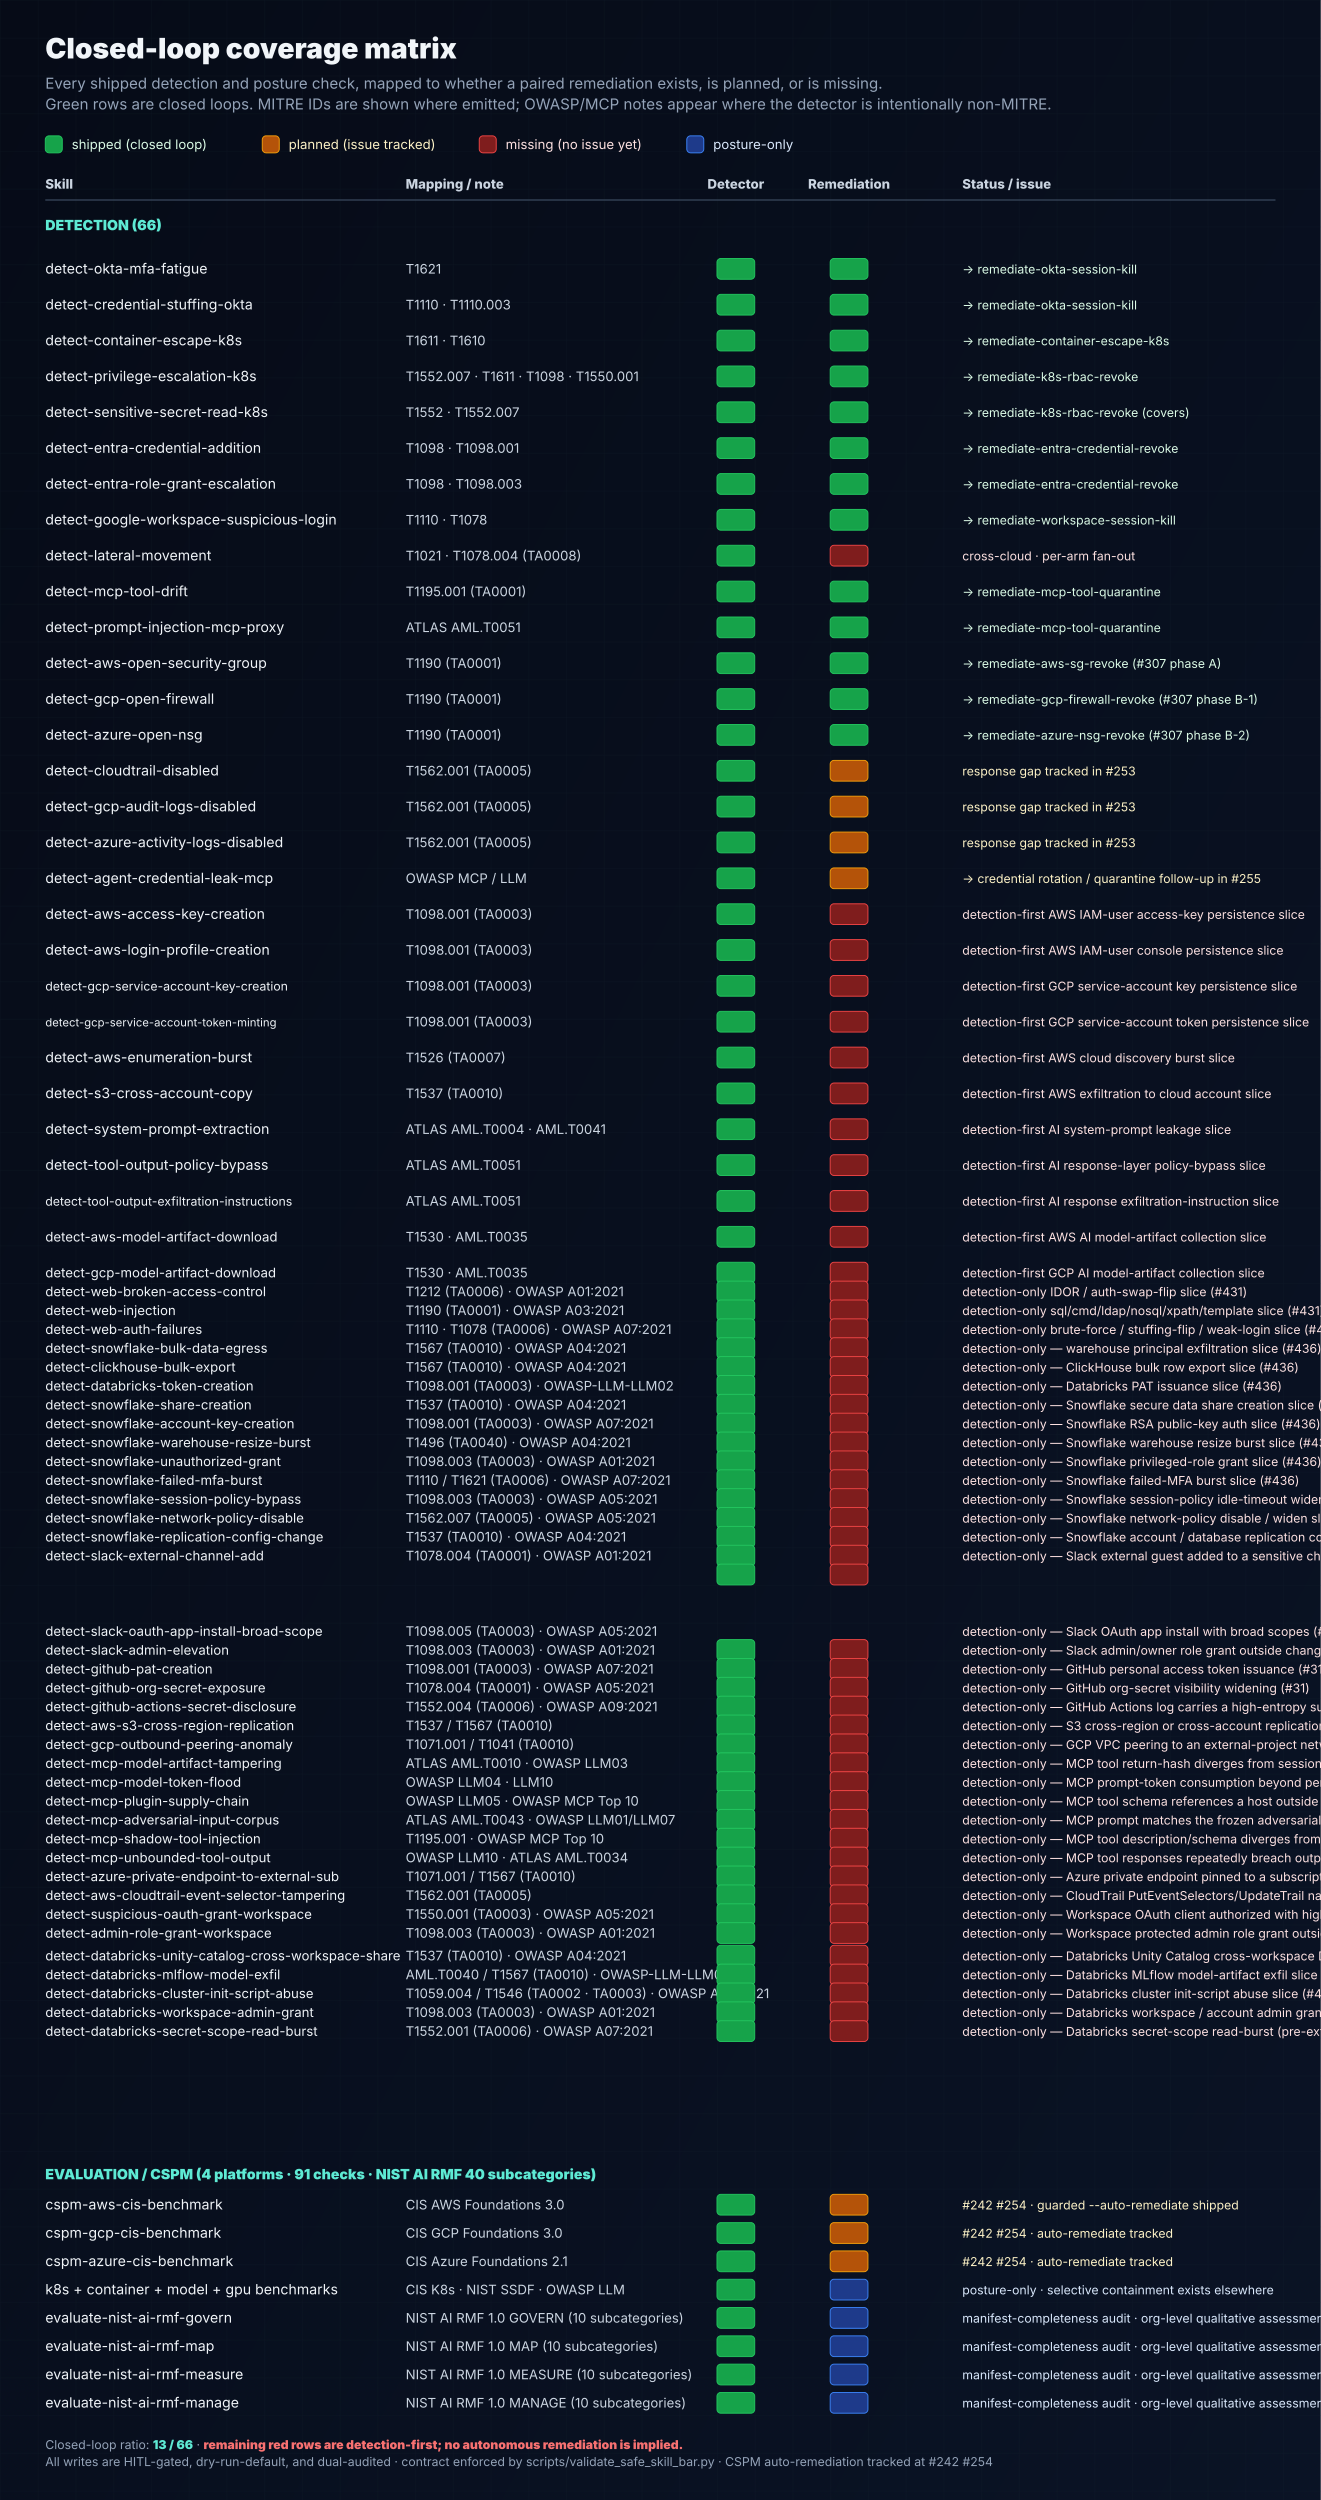
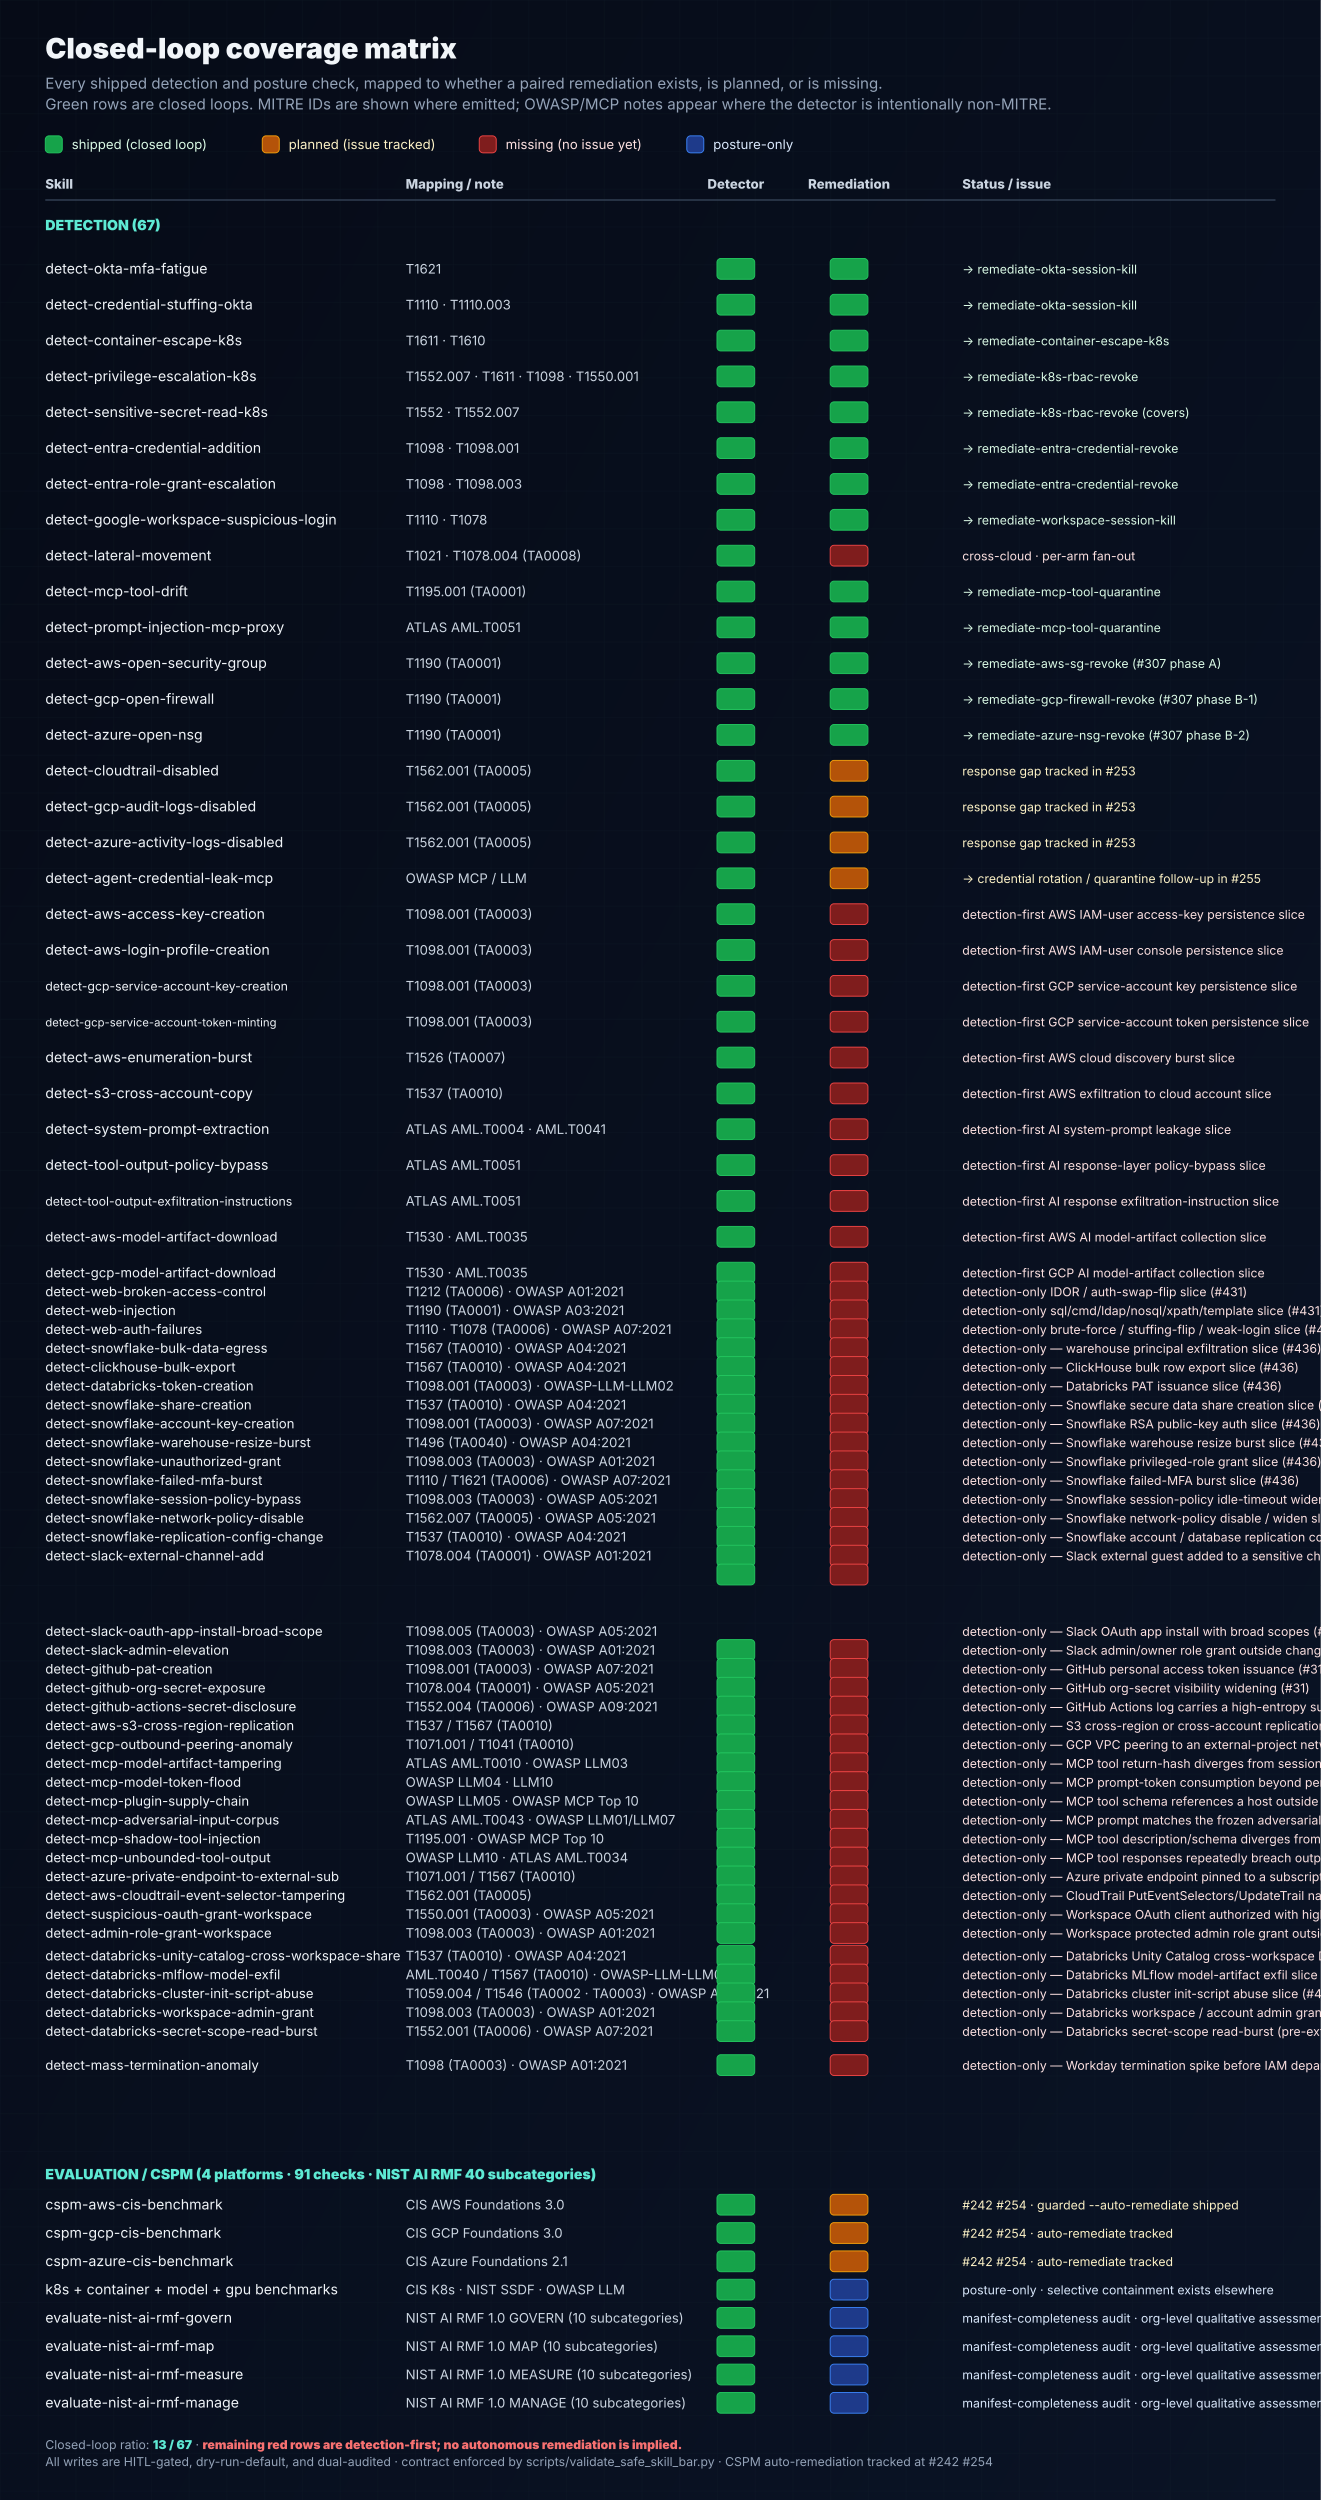
<svg xmlns="http://www.w3.org/2000/svg" width="1400" height="2650" viewBox="0 0 1400 2650" role="img" aria-labelledby="cm-title cm-desc">
  <defs>
    <linearGradient id="bg2" x1="0" y1="0" x2="1" y2="1">
      <stop offset="0%" stop-color="#060b17" />
      <stop offset="100%" stop-color="#0a1325" />
    </linearGradient>
    <pattern id="grid2" x="0" y="0" width="40" height="40" patternUnits="userSpaceOnUse">
      <path d="M40 0H0V40" fill="none" stroke="#1e293b" stroke-opacity="0.25" stroke-width="1" />
    </pattern>
  </defs>
  <rect width="1400" height="2650" fill="url(#bg2)" />
  <rect width="1400" height="2650" fill="url(#grid2)" />
  <text x="48" y="62" fill="#f1f5f9" font-family="Inter, system-ui, sans-serif" font-size="30" font-weight="900">Closed-loop coverage matrix</text>
  <text x="48" y="94" fill="#94a3b8" font-family="Inter, system-ui, sans-serif" font-size="16">Every shipped detection and posture check, mapped to whether a paired remediation exists, is planned, or is missing.</text>
  <text x="48" y="116" fill="#94a3b8" font-family="Inter, system-ui, sans-serif" font-size="16">Green rows are closed loops. MITRE IDs are shown where emitted; OWASP/MCP notes appear where the detector is intentionally non-MITRE.</text>
  <g transform="translate(48,144)" font-family="Inter, system-ui, sans-serif" font-size="14">
    <g>
      <rect x="0" y="0" width="18" height="18" rx="4" fill="#16a34a" stroke="#22c55e" />
      <text x="28" y="14" fill="#dcfce7">shipped (closed loop)</text>
    </g>
    <g transform="translate(230,0)">
      <rect x="0" y="0" width="18" height="18" rx="4" fill="#b45309" stroke="#f59e0b" />
      <text x="28" y="14" fill="#fef3c7">planned (issue tracked)</text>
    </g>
    <g transform="translate(460,0)">
      <rect x="0" y="0" width="18" height="18" rx="4" fill="#7f1d1d" stroke="#ef4444" />
      <text x="28" y="14" fill="#fee2e2">missing (no issue yet)</text>
    </g>
    <g transform="translate(680,0)">
      <rect x="0" y="0" width="18" height="18" rx="4" fill="#1e3a8a" stroke="#3b82f6" />
      <text x="28" y="14" fill="#dbeafe">posture-only</text>
    </g>
  </g>
  <g font-family="Inter, system-ui, sans-serif" font-size="14" font-weight="800" fill="#cbd5e1">
    <text x="48" y="200">Skill</text>
    <text x="430" y="200">Mapping / note</text>
    <text x="780" y="200" text-anchor="middle">Detector</text>
    <text x="900" y="200" text-anchor="middle">Remediation</text>
    <text x="1020" y="200">Status / issue</text>
  </g>
  <line x1="48" y1="212" x2="1352" y2="212" stroke="#334155" stroke-width="1.5" />
-   <text x="48" y="244" fill="#5eead4" font-family="Inter, system-ui, sans-serif" font-size="15" font-weight="900">DETECTION (66)</text>
+   <text x="48" y="244" fill="#5eead4" font-family="Inter, system-ui, sans-serif" font-size="15" font-weight="900">DETECTION (67)</text>
  <g font-family="Inter, system-ui, sans-serif">
    <text x="48" y="290" fill="#f1f5f9" font-size="15">detect-okta-mfa-fatigue</text>
    <text x="430" y="290" fill="#cbd5e1" font-size="14">T1621</text>
    <rect x="760" y="274" width="40" height="22" rx="4" fill="#16a34a" stroke="#22c55e" />
    <rect x="880" y="274" width="40" height="22" rx="4" fill="#16a34a" stroke="#22c55e" />
    <text x="1020" y="290" fill="#dcfce7" font-size="13">→ remediate-okta-session-kill</text>
  </g>
  <g font-family="Inter, system-ui, sans-serif">
    <text x="48" y="328" fill="#f1f5f9" font-size="15">detect-credential-stuffing-okta</text>
    <text x="430" y="328" fill="#cbd5e1" font-size="14">T1110 · T1110.003</text>
    <rect x="760" y="312" width="40" height="22" rx="4" fill="#16a34a" stroke="#22c55e" />
    <rect x="880" y="312" width="40" height="22" rx="4" fill="#16a34a" stroke="#22c55e" />
    <text x="1020" y="328" fill="#dcfce7" font-size="13">→ remediate-okta-session-kill</text>
  </g>
  <g font-family="Inter, system-ui, sans-serif">
    <text x="48" y="366" fill="#f1f5f9" font-size="15">detect-container-escape-k8s</text>
    <text x="430" y="366" fill="#cbd5e1" font-size="14">T1611 · T1610</text>
    <rect x="760" y="350" width="40" height="22" rx="4" fill="#16a34a" stroke="#22c55e" />
    <rect x="880" y="350" width="40" height="22" rx="4" fill="#16a34a" stroke="#22c55e" />
    <text x="1020" y="366" fill="#dcfce7" font-size="13">→ remediate-container-escape-k8s</text>
  </g>
  <g font-family="Inter, system-ui, sans-serif">
    <text x="48" y="404" fill="#f1f5f9" font-size="15">detect-privilege-escalation-k8s</text>
    <text x="430" y="404" fill="#cbd5e1" font-size="14">T1552.007 · T1611 · T1098 · T1550.001</text>
    <rect x="760" y="388" width="40" height="22" rx="4" fill="#16a34a" stroke="#22c55e" />
    <rect x="880" y="388" width="40" height="22" rx="4" fill="#16a34a" stroke="#22c55e" />
    <text x="1020" y="404" fill="#dcfce7" font-size="13">→ remediate-k8s-rbac-revoke</text>
  </g>
  <g font-family="Inter, system-ui, sans-serif">
    <text x="48" y="442" fill="#f1f5f9" font-size="15">detect-sensitive-secret-read-k8s</text>
    <text x="430" y="442" fill="#cbd5e1" font-size="14">T1552 · T1552.007</text>
    <rect x="760" y="426" width="40" height="22" rx="4" fill="#16a34a" stroke="#22c55e" />
    <rect x="880" y="426" width="40" height="22" rx="4" fill="#16a34a" stroke="#22c55e" />
    <text x="1020" y="442" fill="#dcfce7" font-size="13">→ remediate-k8s-rbac-revoke (covers)</text>
  </g>
  <g font-family="Inter, system-ui, sans-serif">
    <text x="48" y="480" fill="#f1f5f9" font-size="15">detect-entra-credential-addition</text>
    <text x="430" y="480" fill="#cbd5e1" font-size="14">T1098 · T1098.001</text>
    <rect x="760" y="464" width="40" height="22" rx="4" fill="#16a34a" stroke="#22c55e" />
    <rect x="880" y="464" width="40" height="22" rx="4" fill="#16a34a" stroke="#22c55e" />
    <text x="1020" y="480" fill="#dcfce7" font-size="13">→ remediate-entra-credential-revoke</text>
  </g>
  <g font-family="Inter, system-ui, sans-serif">
    <text x="48" y="518" fill="#f1f5f9" font-size="15">detect-entra-role-grant-escalation</text>
    <text x="430" y="518" fill="#cbd5e1" font-size="14">T1098 · T1098.003</text>
    <rect x="760" y="502" width="40" height="22" rx="4" fill="#16a34a" stroke="#22c55e" />
    <rect x="880" y="502" width="40" height="22" rx="4" fill="#16a34a" stroke="#22c55e" />
    <text x="1020" y="518" fill="#dcfce7" font-size="13">→ remediate-entra-credential-revoke</text>
  </g>
  <g font-family="Inter, system-ui, sans-serif">
    <text x="48" y="556" fill="#f1f5f9" font-size="15">detect-google-workspace-suspicious-login</text>
    <text x="430" y="556" fill="#cbd5e1" font-size="14">T1110 · T1078</text>
    <rect x="760" y="540" width="40" height="22" rx="4" fill="#16a34a" stroke="#22c55e" />
    <rect x="880" y="540" width="40" height="22" rx="4" fill="#16a34a" stroke="#22c55e" />
    <text x="1020" y="556" fill="#dcfce7" font-size="13">→ remediate-workspace-session-kill</text>
  </g>
  <g font-family="Inter, system-ui, sans-serif">
    <text x="48" y="594" fill="#f1f5f9" font-size="15">detect-lateral-movement</text>
    <text x="430" y="594" fill="#cbd5e1" font-size="14">T1021 · T1078.004 (TA0008)</text>
    <rect x="760" y="578" width="40" height="22" rx="4" fill="#16a34a" stroke="#22c55e" />
    <rect x="880" y="578" width="40" height="22" rx="4" fill="#7f1d1d" stroke="#ef4444" />
    <text x="1020" y="594" fill="#fee2e2" font-size="13">cross-cloud · per-arm fan-out</text>
  </g>
  <g font-family="Inter, system-ui, sans-serif">
    <text x="48" y="632" fill="#f1f5f9" font-size="15">detect-mcp-tool-drift</text>
    <text x="430" y="632" fill="#cbd5e1" font-size="14">T1195.001 (TA0001)</text>
    <rect x="760" y="616" width="40" height="22" rx="4" fill="#16a34a" stroke="#22c55e" />
    <rect x="880" y="616" width="40" height="22" rx="4" fill="#16a34a" stroke="#22c55e" />
    <text x="1020" y="632" fill="#dcfce7" font-size="13">→ remediate-mcp-tool-quarantine</text>
  </g>
  <g font-family="Inter, system-ui, sans-serif">
    <text x="48" y="670" fill="#f1f5f9" font-size="15">detect-prompt-injection-mcp-proxy</text>
    <text x="430" y="670" fill="#cbd5e1" font-size="14">ATLAS AML.T0051</text>
    <rect x="760" y="654" width="40" height="22" rx="4" fill="#16a34a" stroke="#22c55e" />
    <rect x="880" y="654" width="40" height="22" rx="4" fill="#16a34a" stroke="#22c55e" />
    <text x="1020" y="670" fill="#dcfce7" font-size="13">→ remediate-mcp-tool-quarantine</text>
  </g>
  <g font-family="Inter, system-ui, sans-serif">
    <text x="48" y="708" fill="#f1f5f9" font-size="15">detect-aws-open-security-group</text>
    <text x="430" y="708" fill="#cbd5e1" font-size="14">T1190 (TA0001)</text>
    <rect x="760" y="692" width="40" height="22" rx="4" fill="#16a34a" stroke="#22c55e" />
    <rect x="880" y="692" width="40" height="22" rx="4" fill="#16a34a" stroke="#22c55e" />
    <text x="1020" y="708" fill="#dcfce7" font-size="13">→ remediate-aws-sg-revoke (#307 phase A)</text>
  </g>
  <g font-family="Inter, system-ui, sans-serif">
    <text x="48" y="746" fill="#f1f5f9" font-size="15">detect-gcp-open-firewall</text>
    <text x="430" y="746" fill="#cbd5e1" font-size="14">T1190 (TA0001)</text>
    <rect x="760" y="730" width="40" height="22" rx="4" fill="#16a34a" stroke="#22c55e" />
    <rect x="880" y="730" width="40" height="22" rx="4" fill="#16a34a" stroke="#22c55e" />
    <text x="1020" y="746" fill="#dcfce7" font-size="13">→ remediate-gcp-firewall-revoke (#307 phase B-1)</text>
  </g>
  <g font-family="Inter, system-ui, sans-serif">
    <text x="48" y="784" fill="#f1f5f9" font-size="15">detect-azure-open-nsg</text>
    <text x="430" y="784" fill="#cbd5e1" font-size="14">T1190 (TA0001)</text>
    <rect x="760" y="768" width="40" height="22" rx="4" fill="#16a34a" stroke="#22c55e" />
    <rect x="880" y="768" width="40" height="22" rx="4" fill="#16a34a" stroke="#22c55e" />
    <text x="1020" y="784" fill="#dcfce7" font-size="13">→ remediate-azure-nsg-revoke (#307 phase B-2)</text>
  </g>
  <g font-family="Inter, system-ui, sans-serif">
    <text x="48" y="822" fill="#f1f5f9" font-size="15">detect-cloudtrail-disabled</text>
    <text x="430" y="822" fill="#cbd5e1" font-size="14">T1562.001 (TA0005)</text>
    <rect x="760" y="806" width="40" height="22" rx="4" fill="#16a34a" stroke="#22c55e" />
    <rect x="880" y="806" width="40" height="22" rx="4" fill="#b45309" stroke="#f59e0b" />
    <text x="1020" y="822" fill="#fef3c7" font-size="13">response gap tracked in #253</text>
  </g>
  <g font-family="Inter, system-ui, sans-serif">
    <text x="48" y="860" fill="#f1f5f9" font-size="15">detect-gcp-audit-logs-disabled</text>
    <text x="430" y="860" fill="#cbd5e1" font-size="14">T1562.001 (TA0005)</text>
    <rect x="760" y="844" width="40" height="22" rx="4" fill="#16a34a" stroke="#22c55e" />
    <rect x="880" y="844" width="40" height="22" rx="4" fill="#b45309" stroke="#f59e0b" />
    <text x="1020" y="860" fill="#fef3c7" font-size="13">response gap tracked in #253</text>
  </g>
  <g font-family="Inter, system-ui, sans-serif">
    <text x="48" y="898" fill="#f1f5f9" font-size="15">detect-azure-activity-logs-disabled</text>
    <text x="430" y="898" fill="#cbd5e1" font-size="14">T1562.001 (TA0005)</text>
    <rect x="760" y="882" width="40" height="22" rx="4" fill="#16a34a" stroke="#22c55e" />
    <rect x="880" y="882" width="40" height="22" rx="4" fill="#b45309" stroke="#f59e0b" />
    <text x="1020" y="898" fill="#fef3c7" font-size="13">response gap tracked in #253</text>
  </g>
  <g font-family="Inter, system-ui, sans-serif">
    <text x="48" y="936" fill="#f1f5f9" font-size="15">detect-agent-credential-leak-mcp</text>
    <text x="430" y="936" fill="#cbd5e1" font-size="14">OWASP MCP / LLM</text>
    <rect x="760" y="920" width="40" height="22" rx="4" fill="#16a34a" stroke="#22c55e" />
    <rect x="880" y="920" width="40" height="22" rx="4" fill="#b45309" stroke="#f59e0b" />
    <text x="1020" y="936" fill="#fef3c7" font-size="13">→ credential rotation / quarantine follow-up in #255</text>
  </g>
  <g font-family="Inter, system-ui, sans-serif">
    <text x="48" y="974" fill="#f1f5f9" font-size="15">detect-aws-access-key-creation</text>
    <text x="430" y="974" fill="#cbd5e1" font-size="14">T1098.001 (TA0003)</text>
    <rect x="760" y="958" width="40" height="22" rx="4" fill="#16a34a" stroke="#22c55e" />
    <rect x="880" y="958" width="40" height="22" rx="4" fill="#7f1d1d" stroke="#ef4444" />
    <text x="1020" y="974" fill="#fee2e2" font-size="13">detection-first AWS IAM-user access-key persistence slice</text>
  </g>
  <g font-family="Inter, system-ui, sans-serif">
    <text x="48" y="1012" fill="#f1f5f9" font-size="15">detect-aws-login-profile-creation</text>
    <text x="430" y="1012" fill="#cbd5e1" font-size="14">T1098.001 (TA0003)</text>
    <rect x="760" y="996" width="40" height="22" rx="4" fill="#16a34a" stroke="#22c55e" />
    <rect x="880" y="996" width="40" height="22" rx="4" fill="#7f1d1d" stroke="#ef4444" />
    <text x="1020" y="1012" fill="#fee2e2" font-size="13">detection-first AWS IAM-user console persistence slice</text>
  </g>
  <g font-family="Inter, system-ui, sans-serif">
    <text x="48" y="1050" fill="#f1f5f9" font-size="13">detect-gcp-service-account-key-creation</text>
    <text x="430" y="1050" fill="#cbd5e1" font-size="14">T1098.001 (TA0003)</text>
    <rect x="760" y="1034" width="40" height="22" rx="4" fill="#16a34a" stroke="#22c55e" />
    <rect x="880" y="1034" width="40" height="22" rx="4" fill="#7f1d1d" stroke="#ef4444" />
    <text x="1020" y="1050" fill="#fee2e2" font-size="13">detection-first GCP service-account key persistence slice</text>
  </g>
  <g font-family="Inter, system-ui, sans-serif">
    <text x="48" y="1088" fill="#f1f5f9" font-size="12">detect-gcp-service-account-token-minting</text>
    <text x="430" y="1088" fill="#cbd5e1" font-size="14">T1098.001 (TA0003)</text>
    <rect x="760" y="1072" width="40" height="22" rx="4" fill="#16a34a" stroke="#22c55e" />
    <rect x="880" y="1072" width="40" height="22" rx="4" fill="#7f1d1d" stroke="#ef4444" />
    <text x="1020" y="1088" fill="#fee2e2" font-size="13">detection-first GCP service-account token persistence slice</text>
  </g>
  <g font-family="Inter, system-ui, sans-serif">
    <text x="48" y="1126" fill="#f1f5f9" font-size="15">detect-aws-enumeration-burst</text>
    <text x="430" y="1126" fill="#cbd5e1" font-size="14">T1526 (TA0007)</text>
    <rect x="760" y="1110" width="40" height="22" rx="4" fill="#16a34a" stroke="#22c55e" />
    <rect x="880" y="1110" width="40" height="22" rx="4" fill="#7f1d1d" stroke="#ef4444" />
    <text x="1020" y="1126" fill="#fee2e2" font-size="13">detection-first AWS cloud discovery burst slice</text>
  </g>
  <g font-family="Inter, system-ui, sans-serif">
    <text x="48" y="1164" fill="#f1f5f9" font-size="15">detect-s3-cross-account-copy</text>
    <text x="430" y="1164" fill="#cbd5e1" font-size="14">T1537 (TA0010)</text>
    <rect x="760" y="1148" width="40" height="22" rx="4" fill="#16a34a" stroke="#22c55e" />
    <rect x="880" y="1148" width="40" height="22" rx="4" fill="#7f1d1d" stroke="#ef4444" />
    <text x="1020" y="1164" fill="#fee2e2" font-size="13">detection-first AWS exfiltration to cloud account slice</text>
  </g>
  <g font-family="Inter, system-ui, sans-serif">
    <text x="48" y="1202" fill="#f1f5f9" font-size="15">detect-system-prompt-extraction</text>
    <text x="430" y="1202" fill="#cbd5e1" font-size="14">ATLAS AML.T0004 · AML.T0041</text>
    <rect x="760" y="1186" width="40" height="22" rx="4" fill="#16a34a" stroke="#22c55e" />
    <rect x="880" y="1186" width="40" height="22" rx="4" fill="#7f1d1d" stroke="#ef4444" />
    <text x="1020" y="1202" fill="#fee2e2" font-size="13">detection-first AI system-prompt leakage slice</text>
  </g>
  <g font-family="Inter, system-ui, sans-serif">
    <text x="48" y="1240" fill="#f1f5f9" font-size="15">detect-tool-output-policy-bypass</text>
    <text x="430" y="1240" fill="#cbd5e1" font-size="14">ATLAS AML.T0051</text>
    <rect x="760" y="1224" width="40" height="22" rx="4" fill="#16a34a" stroke="#22c55e" />
    <rect x="880" y="1224" width="40" height="22" rx="4" fill="#7f1d1d" stroke="#ef4444" />
    <text x="1020" y="1240" fill="#fee2e2" font-size="13">detection-first AI response-layer policy-bypass slice</text>
  </g>
  <g font-family="Inter, system-ui, sans-serif">
    <text x="48" y="1278" fill="#f1f5f9" font-size="13">detect-tool-output-exfiltration-instructions</text>
    <text x="430" y="1278" fill="#cbd5e1" font-size="14">ATLAS AML.T0051</text>
    <rect x="760" y="1262" width="40" height="22" rx="4" fill="#16a34a" stroke="#22c55e" />
    <rect x="880" y="1262" width="40" height="22" rx="4" fill="#7f1d1d" stroke="#ef4444" />
    <text x="1020" y="1278" fill="#fee2e2" font-size="13">detection-first AI response exfiltration-instruction slice</text>
  </g>
  <g font-family="Inter, system-ui, sans-serif">
    <text x="48" y="1316" fill="#f1f5f9" font-size="14">detect-aws-model-artifact-download</text>
    <text x="430" y="1316" fill="#cbd5e1" font-size="14">T1530 · AML.T0035</text>
    <rect x="760" y="1300" width="40" height="22" rx="4" fill="#16a34a" stroke="#22c55e" />
    <rect x="880" y="1300" width="40" height="22" rx="4" fill="#7f1d1d" stroke="#ef4444" />
    <text x="1020" y="1316" fill="#fee2e2" font-size="13">detection-first AWS AI model-artifact collection slice</text>
  </g>
  <g font-family="Inter, system-ui, sans-serif">
    <text x="48" y="1354" fill="#f1f5f9" font-size="14">detect-gcp-model-artifact-download</text>
    <text x="430" y="1354" fill="#cbd5e1" font-size="14">T1530 · AML.T0035</text>
    <rect x="760" y="1338" width="40" height="22" rx="4" fill="#16a34a" stroke="#22c55e" />
    <rect x="880" y="1338" width="40" height="22" rx="4" fill="#7f1d1d" stroke="#ef4444" />
    <text x="1020" y="1354" fill="#fee2e2" font-size="13">detection-first GCP AI model-artifact collection slice</text>
  </g>
  <g font-family="Inter, system-ui, sans-serif">
    <text x="48" y="1374" fill="#f1f5f9" font-size="14">detect-web-broken-access-control</text>
    <text x="430" y="1374" fill="#cbd5e1" font-size="14">T1212 (TA0006) · OWASP A01:2021</text>
    <rect x="760" y="1358" width="40" height="22" rx="4" fill="#16a34a" stroke="#22c55e" />
    <rect x="880" y="1358" width="40" height="22" rx="4" fill="#7f1d1d" stroke="#ef4444" />
    <text x="1020" y="1374" fill="#fee2e2" font-size="13">detection-only IDOR / auth-swap-flip slice (#431)</text>
  </g>
  <g font-family="Inter, system-ui, sans-serif">
    <text x="48" y="1394" fill="#f1f5f9" font-size="14">detect-web-injection</text>
    <text x="430" y="1394" fill="#cbd5e1" font-size="14">T1190 (TA0001) · OWASP A03:2021</text>
    <rect x="760" y="1378" width="40" height="22" rx="4" fill="#16a34a" stroke="#22c55e" />
    <rect x="880" y="1378" width="40" height="22" rx="4" fill="#7f1d1d" stroke="#ef4444" />
    <text x="1020" y="1394" fill="#fee2e2" font-size="13">detection-only sql/cmd/ldap/nosql/xpath/template slice (#431)</text>
  </g>
  <g font-family="Inter, system-ui, sans-serif">
    <text x="48" y="1414" fill="#f1f5f9" font-size="14">detect-web-auth-failures</text>
    <text x="430" y="1414" fill="#cbd5e1" font-size="14">T1110 · T1078 (TA0006) · OWASP A07:2021</text>
    <rect x="760" y="1398" width="40" height="22" rx="4" fill="#16a34a" stroke="#22c55e" />
    <rect x="880" y="1398" width="40" height="22" rx="4" fill="#7f1d1d" stroke="#ef4444" />
    <text x="1020" y="1414" fill="#fee2e2" font-size="13">detection-only brute-force / stuffing-flip / weak-login slice (#431)</text>
  </g>
  <g font-family="Inter, system-ui, sans-serif">
    <text x="48" y="1434" fill="#f1f5f9" font-size="14">detect-snowflake-bulk-data-egress</text>
    <text x="430" y="1434" fill="#cbd5e1" font-size="14">T1567 (TA0010) · OWASP A04:2021</text>
    <rect x="760" y="1418" width="40" height="22" rx="4" fill="#16a34a" stroke="#22c55e" />
    <rect x="880" y="1418" width="40" height="22" rx="4" fill="#7f1d1d" stroke="#ef4444" />
    <text x="1020" y="1434" fill="#fee2e2" font-size="13">detection-only — warehouse principal exfiltration slice (#436)</text>
  </g>
  <g font-family="Inter, system-ui, sans-serif">
    <text x="48" y="1454" fill="#f1f5f9" font-size="14">detect-clickhouse-bulk-export</text>
    <text x="430" y="1454" fill="#cbd5e1" font-size="14">T1567 (TA0010) · OWASP A04:2021</text>
    <rect x="760" y="1438" width="40" height="22" rx="4" fill="#16a34a" stroke="#22c55e" />
    <rect x="880" y="1438" width="40" height="22" rx="4" fill="#7f1d1d" stroke="#ef4444" />
    <text x="1020" y="1454" fill="#fee2e2" font-size="13">detection-only — ClickHouse bulk row export slice (#436)</text>
  </g>
  <g font-family="Inter, system-ui, sans-serif">
    <text x="48" y="1474" fill="#f1f5f9" font-size="14">detect-databricks-token-creation</text>
    <text x="430" y="1474" fill="#cbd5e1" font-size="14">T1098.001 (TA0003) · OWASP-LLM-LLM02</text>
    <rect x="760" y="1458" width="40" height="22" rx="4" fill="#16a34a" stroke="#22c55e" />
    <rect x="880" y="1458" width="40" height="22" rx="4" fill="#7f1d1d" stroke="#ef4444" />
    <text x="1020" y="1474" fill="#fee2e2" font-size="13">detection-only — Databricks PAT issuance slice (#436)</text>
  </g>
  <g font-family="Inter, system-ui, sans-serif">
    <text x="48" y="2078" fill="#f1f5f9" font-size="14">detect-databricks-unity-catalog-cross-workspace-share</text>
    <text x="430" y="2078" fill="#cbd5e1" font-size="14">T1537 (TA0010) · OWASP A04:2021</text>
    <rect x="760" y="2062" width="40" height="22" rx="4" fill="#16a34a" stroke="#22c55e" />
    <rect x="880" y="2062" width="40" height="22" rx="4" fill="#7f1d1d" stroke="#ef4444" />
    <text x="1020" y="2078" fill="#fee2e2" font-size="13">detection-only — Databricks Unity Catalog cross-workspace Delta Sharing (#436)</text>
  </g>
  <g font-family="Inter, system-ui, sans-serif">
    <text x="48" y="2098" fill="#f1f5f9" font-size="14">detect-databricks-mlflow-model-exfil</text>
    <text x="430" y="2098" fill="#cbd5e1" font-size="14">AML.T0040 / T1567 (TA0010) · OWASP-LLM-LLM06</text>
    <rect x="760" y="2082" width="40" height="22" rx="4" fill="#16a34a" stroke="#22c55e" />
    <rect x="880" y="2082" width="40" height="22" rx="4" fill="#7f1d1d" stroke="#ef4444" />
    <text x="1020" y="2098" fill="#fee2e2" font-size="13">detection-only — Databricks MLflow model-artifact exfil slice (#436)</text>
  </g>
  <g font-family="Inter, system-ui, sans-serif">
    <text x="48" y="2118" fill="#f1f5f9" font-size="14">detect-databricks-cluster-init-script-abuse</text>
    <text x="430" y="2118" fill="#cbd5e1" font-size="14">T1059.004 / T1546 (TA0002 · TA0003) · OWASP A08:2021</text>
    <rect x="760" y="2102" width="40" height="22" rx="4" fill="#16a34a" stroke="#22c55e" />
    <rect x="880" y="2102" width="40" height="22" rx="4" fill="#7f1d1d" stroke="#ef4444" />
    <text x="1020" y="2118" fill="#fee2e2" font-size="13">detection-only — Databricks cluster init-script abuse slice (#436)</text>
  </g>
  <g font-family="Inter, system-ui, sans-serif">
    <text x="48" y="2138" fill="#f1f5f9" font-size="14">detect-databricks-workspace-admin-grant</text>
    <text x="430" y="2138" fill="#cbd5e1" font-size="14">T1098.003 (TA0003) · OWASP A01:2021</text>
    <rect x="760" y="2122" width="40" height="22" rx="4" fill="#16a34a" stroke="#22c55e" />
    <rect x="880" y="2122" width="40" height="22" rx="4" fill="#7f1d1d" stroke="#ef4444" />
    <text x="1020" y="2138" fill="#fee2e2" font-size="13">detection-only — Databricks workspace / account admin grant slice (#436)</text>
  </g>
  <g font-family="Inter, system-ui, sans-serif">
    <text x="48" y="2158" fill="#f1f5f9" font-size="14">detect-databricks-secret-scope-read-burst</text>
    <text x="430" y="2158" fill="#cbd5e1" font-size="14">T1552.001 (TA0006) · OWASP A07:2021</text>
    <rect x="760" y="2142" width="40" height="22" rx="4" fill="#16a34a" stroke="#22c55e" />
    <rect x="880" y="2142" width="40" height="22" rx="4" fill="#7f1d1d" stroke="#ef4444" />
    <text x="1020" y="2158" fill="#fee2e2" font-size="13">detection-only — Databricks secret-scope read-burst (pre-exfil enumeration) slice (#436)</text>
  </g>
  <g font-family="Inter, system-ui, sans-serif">
    <text x="48" y="1494" fill="#f1f5f9" font-size="14">detect-snowflake-share-creation</text>
    <text x="430" y="1494" fill="#cbd5e1" font-size="14">T1537 (TA0010) · OWASP A04:2021</text>
    <rect x="760" y="1478" width="40" height="22" rx="4" fill="#16a34a" stroke="#22c55e" />
    <rect x="880" y="1478" width="40" height="22" rx="4" fill="#7f1d1d" stroke="#ef4444" />
    <text x="1020" y="1494" fill="#fee2e2" font-size="13">detection-only — Snowflake secure data share creation slice (#436)</text>
  </g>
  <g font-family="Inter, system-ui, sans-serif">
    <text x="48" y="1514" fill="#f1f5f9" font-size="14">detect-snowflake-account-key-creation</text>
    <text x="430" y="1514" fill="#cbd5e1" font-size="14">T1098.001 (TA0003) · OWASP A07:2021</text>
    <rect x="760" y="1498" width="40" height="22" rx="4" fill="#16a34a" stroke="#22c55e" />
    <rect x="880" y="1498" width="40" height="22" rx="4" fill="#7f1d1d" stroke="#ef4444" />
    <text x="1020" y="1514" fill="#fee2e2" font-size="13">detection-only — Snowflake RSA public-key auth slice (#436)</text>
  </g>
  <g font-family="Inter, system-ui, sans-serif">
    <text x="48" y="1534" fill="#f1f5f9" font-size="14">detect-snowflake-warehouse-resize-burst</text>
    <text x="430" y="1534" fill="#cbd5e1" font-size="14">T1496 (TA0040) · OWASP A04:2021</text>
    <rect x="760" y="1518" width="40" height="22" rx="4" fill="#16a34a" stroke="#22c55e" />
    <rect x="880" y="1518" width="40" height="22" rx="4" fill="#7f1d1d" stroke="#ef4444" />
    <text x="1020" y="1534" fill="#fee2e2" font-size="13">detection-only — Snowflake warehouse resize burst slice (#436)</text>
  </g>
  <g font-family="Inter, system-ui, sans-serif">
    <text x="48" y="1554" fill="#f1f5f9" font-size="14">detect-snowflake-unauthorized-grant</text>
    <text x="430" y="1554" fill="#cbd5e1" font-size="14">T1098.003 (TA0003) · OWASP A01:2021</text>
    <rect x="760" y="1538" width="40" height="22" rx="4" fill="#16a34a" stroke="#22c55e" />
    <rect x="880" y="1538" width="40" height="22" rx="4" fill="#7f1d1d" stroke="#ef4444" />
    <text x="1020" y="1554" fill="#fee2e2" font-size="13">detection-only — Snowflake privileged-role grant slice (#436)</text>
  </g>
  <g font-family="Inter, system-ui, sans-serif">
    <text x="48" y="1574" fill="#f1f5f9" font-size="14">detect-snowflake-failed-mfa-burst</text>
    <text x="430" y="1574" fill="#cbd5e1" font-size="14">T1110 / T1621 (TA0006) · OWASP A07:2021</text>
    <rect x="760" y="1558" width="40" height="22" rx="4" fill="#16a34a" stroke="#22c55e" />
    <rect x="880" y="1558" width="40" height="22" rx="4" fill="#7f1d1d" stroke="#ef4444" />
    <text x="1020" y="1574" fill="#fee2e2" font-size="13">detection-only — Snowflake failed-MFA burst slice (#436)</text>
  </g>
  <g font-family="Inter, system-ui, sans-serif">
    <text x="48" y="1594" fill="#f1f5f9" font-size="14">detect-snowflake-session-policy-bypass</text>
    <text x="430" y="1594" fill="#cbd5e1" font-size="14">T1098.003 (TA0003) · OWASP A05:2021</text>
    <rect x="760" y="1578" width="40" height="22" rx="4" fill="#16a34a" stroke="#22c55e" />
    <rect x="880" y="1578" width="40" height="22" rx="4" fill="#7f1d1d" stroke="#ef4444" />
    <text x="1020" y="1594" fill="#fee2e2" font-size="13">detection-only — Snowflake session-policy idle-timeout widening slice (#436)</text>
  </g>
  <g font-family="Inter, system-ui, sans-serif">
    <text x="48" y="1614" fill="#f1f5f9" font-size="14">detect-snowflake-network-policy-disable</text>
    <text x="430" y="1614" fill="#cbd5e1" font-size="14">T1562.007 (TA0005) · OWASP A05:2021</text>
    <rect x="760" y="1598" width="40" height="22" rx="4" fill="#16a34a" stroke="#22c55e" />
    <rect x="880" y="1598" width="40" height="22" rx="4" fill="#7f1d1d" stroke="#ef4444" />
    <text x="1020" y="1614" fill="#fee2e2" font-size="13">detection-only — Snowflake network-policy disable / widen slice (#436)</text>
  </g>
  <g font-family="Inter, system-ui, sans-serif">
    <text x="48" y="1634" fill="#f1f5f9" font-size="14">detect-snowflake-replication-config-change</text>
    <text x="430" y="1634" fill="#cbd5e1" font-size="14">T1537 (TA0010) · OWASP A04:2021</text>
    <rect x="760" y="1618" width="40" height="22" rx="4" fill="#16a34a" stroke="#22c55e" />
    <rect x="880" y="1618" width="40" height="22" rx="4" fill="#7f1d1d" stroke="#ef4444" />
    <text x="1020" y="1634" fill="#fee2e2" font-size="13">detection-only — Snowflake account / database replication config slice (#436)</text>
  </g>
  <g font-family="Inter, system-ui, sans-serif">
    <text x="48" y="1654" fill="#f1f5f9" font-size="14">detect-slack-external-channel-add</text>
    <text x="430" y="1654" fill="#cbd5e1" font-size="14">T1078.004 (TA0001) · OWASP A01:2021</text>
    <rect x="760" y="1638" width="40" height="22" rx="4" fill="#16a34a" stroke="#22c55e" />
    <rect x="880" y="1638" width="40" height="22" rx="4" fill="#7f1d1d" stroke="#ef4444" />
    <text x="1020" y="1654" fill="#fee2e2" font-size="13">detection-only — Slack external guest added to a sensitive channel (#33)</text>
  </g>
  <g font-family="Inter, system-ui, sans-serif">
    <text x="48" y="1734" fill="#f1f5f9" font-size="14">detect-slack-oauth-app-install-broad-scope</text>
    <text x="430" y="1734" fill="#cbd5e1" font-size="14">T1098.005 (TA0003) · OWASP A05:2021</text>
    <rect x="760" y="1658" width="40" height="22" rx="4" fill="#16a34a" stroke="#22c55e" />
    <rect x="880" y="1658" width="40" height="22" rx="4" fill="#7f1d1d" stroke="#ef4444" />
    <text x="1020" y="1734" fill="#fee2e2" font-size="13">detection-only — Slack OAuth app install with broad scopes (#33)</text>
  </g>
  <g font-family="Inter, system-ui, sans-serif">
    <text x="48" y="1754" fill="#f1f5f9" font-size="14">detect-slack-admin-elevation</text>
    <text x="430" y="1754" fill="#cbd5e1" font-size="14">T1098.003 (TA0003) · OWASP A01:2021</text>
    <rect x="760" y="1738" width="40" height="22" rx="4" fill="#16a34a" stroke="#22c55e" />
    <rect x="880" y="1738" width="40" height="22" rx="4" fill="#7f1d1d" stroke="#ef4444" />
    <text x="1020" y="1754" fill="#fee2e2" font-size="13">detection-only — Slack admin/owner role grant outside change window (#33)</text>
  </g>
  <g font-family="Inter, system-ui, sans-serif">
    <text x="48" y="1774" fill="#f1f5f9" font-size="14">detect-github-pat-creation</text>
    <text x="430" y="1774" fill="#cbd5e1" font-size="14">T1098.001 (TA0003) · OWASP A07:2021</text>
    <rect x="760" y="1758" width="40" height="22" rx="4" fill="#16a34a" stroke="#22c55e" />
    <rect x="880" y="1758" width="40" height="22" rx="4" fill="#7f1d1d" stroke="#ef4444" />
    <text x="1020" y="1774" fill="#fee2e2" font-size="13">detection-only — GitHub personal access token issuance (#31)</text>
  </g>
  <g font-family="Inter, system-ui, sans-serif">
    <text x="48" y="1794" fill="#f1f5f9" font-size="14">detect-github-org-secret-exposure</text>
    <text x="430" y="1794" fill="#cbd5e1" font-size="14">T1078.004 (TA0001) · OWASP A05:2021</text>
    <rect x="760" y="1778" width="40" height="22" rx="4" fill="#16a34a" stroke="#22c55e" />
    <rect x="880" y="1778" width="40" height="22" rx="4" fill="#7f1d1d" stroke="#ef4444" />
    <text x="1020" y="1794" fill="#fee2e2" font-size="13">detection-only — GitHub org-secret visibility widening (#31)</text>
  </g>
  <g font-family="Inter, system-ui, sans-serif">
    <text x="48" y="1814" fill="#f1f5f9" font-size="14">detect-github-actions-secret-disclosure</text>
    <text x="430" y="1814" fill="#cbd5e1" font-size="14">T1552.004 (TA0006) · OWASP A09:2021</text>
    <rect x="760" y="1798" width="40" height="22" rx="4" fill="#16a34a" stroke="#22c55e" />
    <rect x="880" y="1798" width="40" height="22" rx="4" fill="#7f1d1d" stroke="#ef4444" />
    <text x="1020" y="1814" fill="#fee2e2" font-size="13">detection-only — GitHub Actions log carries a high-entropy substring past redaction (#31)</text>
  </g>
  <g font-family="Inter, system-ui, sans-serif">
    <text x="48" y="1834" fill="#f1f5f9" font-size="14">detect-aws-s3-cross-region-replication</text>
    <text x="430" y="1834" fill="#cbd5e1" font-size="14">T1537 / T1567 (TA0010)</text>
    <rect x="760" y="1818" width="40" height="22" rx="4" fill="#16a34a" stroke="#22c55e" />
    <rect x="880" y="1818" width="40" height="22" rx="4" fill="#7f1d1d" stroke="#ef4444" />
    <text x="1020" y="1834" fill="#fee2e2" font-size="13">detection-only — S3 cross-region or cross-account replication-rule creation (#253)</text>
  </g>
  <g font-family="Inter, system-ui, sans-serif">
    <text x="48" y="1854" fill="#f1f5f9" font-size="14">detect-gcp-outbound-peering-anomaly</text>
    <text x="430" y="1854" fill="#cbd5e1" font-size="14">T1071.001 / T1041 (TA0010)</text>
    <rect x="760" y="1838" width="40" height="22" rx="4" fill="#16a34a" stroke="#22c55e" />
    <rect x="880" y="1838" width="40" height="22" rx="4" fill="#7f1d1d" stroke="#ef4444" />
    <text x="1020" y="1854" fill="#fee2e2" font-size="13">detection-only — GCP VPC peering to an external-project network (#253)</text>
  </g>
  <g font-family="Inter, system-ui, sans-serif">
    <text x="48" y="1874" fill="#f1f5f9" font-size="14">detect-mcp-model-artifact-tampering</text>
    <text x="430" y="1874" fill="#cbd5e1" font-size="14">ATLAS AML.T0010 · OWASP LLM03</text>
    <rect x="760" y="1858" width="40" height="22" rx="4" fill="#16a34a" stroke="#22c55e" />
    <rect x="880" y="1858" width="40" height="22" rx="4" fill="#7f1d1d" stroke="#ef4444" />
    <text x="1020" y="1874" fill="#fee2e2" font-size="13">detection-only — MCP tool return-hash diverges from session baseline (#255)</text>
  </g>
  <g font-family="Inter, system-ui, sans-serif">
    <text x="48" y="1894" fill="#f1f5f9" font-size="14">detect-mcp-model-token-flood</text>
    <text x="430" y="1894" fill="#cbd5e1" font-size="14">OWASP LLM04 · LLM10</text>
    <rect x="760" y="1878" width="40" height="22" rx="4" fill="#16a34a" stroke="#22c55e" />
    <rect x="880" y="1878" width="40" height="22" rx="4" fill="#7f1d1d" stroke="#ef4444" />
    <text x="1020" y="1894" fill="#fee2e2" font-size="13">detection-only — MCP prompt-token consumption beyond per-principal budget (#255)</text>
  </g>
  <g font-family="Inter, system-ui, sans-serif">
    <text x="48" y="1914" fill="#f1f5f9" font-size="14">detect-mcp-plugin-supply-chain</text>
    <text x="430" y="1914" fill="#cbd5e1" font-size="14">OWASP LLM05 · OWASP MCP Top 10</text>
    <rect x="760" y="1898" width="40" height="22" rx="4" fill="#16a34a" stroke="#22c55e" />
    <rect x="880" y="1898" width="40" height="22" rx="4" fill="#7f1d1d" stroke="#ef4444" />
    <text x="1020" y="1914" fill="#fee2e2" font-size="13">detection-only — MCP tool schema references a host outside MCP_PLUGIN_ALLOWED_HOSTS (#255)</text>
  </g>
  <g font-family="Inter, system-ui, sans-serif">
    <text x="48" y="1934" fill="#f1f5f9" font-size="14">detect-mcp-adversarial-input-corpus</text>
    <text x="430" y="1934" fill="#cbd5e1" font-size="14">ATLAS AML.T0043 · OWASP LLM01/LLM07</text>
    <rect x="760" y="1918" width="40" height="22" rx="4" fill="#16a34a" stroke="#22c55e" />
    <rect x="880" y="1918" width="40" height="22" rx="4" fill="#7f1d1d" stroke="#ef4444" />
    <text x="1020" y="1934" fill="#fee2e2" font-size="13">detection-only — MCP prompt matches the frozen adversarial-input fingerprint catalog (#255)</text>
  </g>
  <g font-family="Inter, system-ui, sans-serif">
    <text x="48" y="1954" fill="#f1f5f9" font-size="14">detect-mcp-shadow-tool-injection</text>
    <text x="430" y="1954" fill="#cbd5e1" font-size="14">T1195.001 · OWASP MCP Top 10</text>
    <rect x="760" y="1938" width="40" height="22" rx="4" fill="#16a34a" stroke="#22c55e" />
    <rect x="880" y="1938" width="40" height="22" rx="4" fill="#7f1d1d" stroke="#ef4444" />
    <text x="1020" y="1954" fill="#fee2e2" font-size="13">detection-only — MCP tool description/schema diverges from the registered baseline (#255)</text>
  </g>
  <g font-family="Inter, system-ui, sans-serif">
    <text x="48" y="1974" fill="#f1f5f9" font-size="14">detect-mcp-unbounded-tool-output</text>
    <text x="430" y="1974" fill="#cbd5e1" font-size="14">OWASP LLM10 · ATLAS AML.T0034</text>
    <rect x="760" y="1958" width="40" height="22" rx="4" fill="#16a34a" stroke="#22c55e" />
    <rect x="880" y="1958" width="40" height="22" rx="4" fill="#7f1d1d" stroke="#ef4444" />
    <text x="1020" y="1974" fill="#fee2e2" font-size="13">detection-only — MCP tool responses repeatedly breach output ceilings in the same session (#255)</text>
  </g>
  <g font-family="Inter, system-ui, sans-serif">
    <text x="48" y="1994" fill="#f1f5f9" font-size="14">detect-azure-private-endpoint-to-external-sub</text>
    <text x="430" y="1994" fill="#cbd5e1" font-size="14">T1071.001 / T1567 (TA0010)</text>
    <rect x="760" y="1978" width="40" height="22" rx="4" fill="#16a34a" stroke="#22c55e" />
    <rect x="880" y="1978" width="40" height="22" rx="4" fill="#7f1d1d" stroke="#ef4444" />
    <text x="1020" y="1994" fill="#fee2e2" font-size="13">detection-only — Azure private endpoint pinned to a subscription outside the authorized set (#253)</text>
  </g>
  <g font-family="Inter, system-ui, sans-serif">
    <text x="48" y="2014" fill="#f1f5f9" font-size="14">detect-aws-cloudtrail-event-selector-tampering</text>
    <text x="430" y="2014" fill="#cbd5e1" font-size="14">T1562.001 (TA0005)</text>
    <rect x="760" y="1998" width="40" height="22" rx="4" fill="#16a34a" stroke="#22c55e" />
    <rect x="880" y="1998" width="40" height="22" rx="4" fill="#7f1d1d" stroke="#ef4444" />
    <text x="1020" y="2014" fill="#fee2e2" font-size="13">detection-only — CloudTrail PutEventSelectors/UpdateTrail narrows audit scope (#253)</text>
  </g>
  <g font-family="Inter, system-ui, sans-serif">
    <text x="48" y="2034" fill="#f1f5f9" font-size="14">detect-suspicious-oauth-grant-workspace</text>
    <text x="430" y="2034" fill="#cbd5e1" font-size="14">T1550.001 (TA0003) · OWASP A05:2021</text>
    <rect x="760" y="2018" width="40" height="22" rx="4" fill="#16a34a" stroke="#22c55e" />
    <rect x="880" y="2018" width="40" height="22" rx="4" fill="#7f1d1d" stroke="#ef4444" />
    <text x="1020" y="2034" fill="#fee2e2" font-size="13">detection-only — Workspace OAuth client authorized with high-risk scopes (#32)</text>
  </g>
  <g font-family="Inter, system-ui, sans-serif">
    <text x="48" y="2054" fill="#f1f5f9" font-size="14">detect-admin-role-grant-workspace</text>
    <text x="430" y="2054" fill="#cbd5e1" font-size="14">T1098.003 (TA0003) · OWASP A01:2021</text>
    <rect x="760" y="2038" width="40" height="22" rx="4" fill="#16a34a" stroke="#22c55e" />
    <rect x="880" y="2038" width="40" height="22" rx="4" fill="#7f1d1d" stroke="#ef4444" />
    <text x="1020" y="2054" fill="#fee2e2" font-size="13">detection-only — Workspace protected admin role grant outside break-glass allowlist (#32)</text>
+   </g>
+   <g font-family="Inter, system-ui, sans-serif">
+     <text x="48" y="2194" fill="#f1f5f9" font-size="14">detect-mass-termination-anomaly</text>
+     <text x="430" y="2194" fill="#cbd5e1" font-size="14">T1098 (TA0003) · OWASP A01:2021</text>
+     <rect x="760" y="2178" width="40" height="22" rx="4" fill="#16a34a" stroke="#22c55e" />
+     <rect x="880" y="2178" width="40" height="22" rx="4" fill="#7f1d1d" stroke="#ef4444" />
+     <text x="1020" y="2194" fill="#fee2e2" font-size="13">detection-only — Workday termination spike before IAM departure remediation (#34)</text>
  </g>
  <text x="48" y="2310" fill="#5eead4" font-family="Inter, system-ui, sans-serif" font-size="15" font-weight="900">EVALUATION / CSPM (4 platforms · 91 checks · NIST AI RMF 40 subcategories)</text>
  <g font-family="Inter, system-ui, sans-serif">
    <text x="48" y="2342" fill="#f1f5f9" font-size="15">cspm-aws-cis-benchmark</text>
    <text x="430" y="2342" fill="#cbd5e1" font-size="14">CIS AWS Foundations 3.0</text>
    <rect x="760" y="2326" width="40" height="22" rx="4" fill="#16a34a" stroke="#22c55e" />
    <rect x="880" y="2326" width="40" height="22" rx="4" fill="#b45309" stroke="#f59e0b" />
    <text x="1020" y="2342" fill="#fef3c7" font-size="13">#242 #254 · guarded --auto-remediate shipped</text>
  </g>
  <g font-family="Inter, system-ui, sans-serif">
    <text x="48" y="2372" fill="#f1f5f9" font-size="15">cspm-gcp-cis-benchmark</text>
    <text x="430" y="2372" fill="#cbd5e1" font-size="14">CIS GCP Foundations 3.0</text>
    <rect x="760" y="2356" width="40" height="22" rx="4" fill="#16a34a" stroke="#22c55e" />
    <rect x="880" y="2356" width="40" height="22" rx="4" fill="#b45309" stroke="#f59e0b" />
    <text x="1020" y="2372" fill="#fef3c7" font-size="13">#242 #254 · auto-remediate tracked</text>
  </g>
  <g font-family="Inter, system-ui, sans-serif">
    <text x="48" y="2402" fill="#f1f5f9" font-size="15">cspm-azure-cis-benchmark</text>
    <text x="430" y="2402" fill="#cbd5e1" font-size="14">CIS Azure Foundations 2.1</text>
    <rect x="760" y="2386" width="40" height="22" rx="4" fill="#16a34a" stroke="#22c55e" />
    <rect x="880" y="2386" width="40" height="22" rx="4" fill="#b45309" stroke="#f59e0b" />
    <text x="1020" y="2402" fill="#fef3c7" font-size="13">#242 #254 · auto-remediate tracked</text>
  </g>
  <g font-family="Inter, system-ui, sans-serif">
    <text x="48" y="2432" fill="#f1f5f9" font-size="15">k8s + container + model + gpu benchmarks</text>
    <text x="430" y="2432" fill="#cbd5e1" font-size="14">CIS K8s · NIST SSDF · OWASP LLM</text>
    <rect x="760" y="2416" width="40" height="22" rx="4" fill="#16a34a" stroke="#22c55e" />
    <rect x="880" y="2416" width="40" height="22" rx="4" fill="#1e3a8a" stroke="#3b82f6" />
    <text x="1020" y="2432" fill="#dbeafe" font-size="13">posture-only · selective containment exists elsewhere</text>
    <text x="48" y="2462" fill="#f1f5f9" font-size="15">evaluate-nist-ai-rmf-govern</text>
    <text x="430" y="2462" fill="#cbd5e1" font-size="14">NIST AI RMF 1.0 GOVERN (10 subcategories)</text>
    <rect x="760" y="2446" width="40" height="22" rx="4" fill="#16a34a" stroke="#22c55e" />
    <rect x="880" y="2446" width="40" height="22" rx="4" fill="#1e3a8a" stroke="#3b82f6" />
    <text x="1020" y="2462" fill="#dbeafe" font-size="13">manifest-completeness audit · org-level qualitative assessment deferred (#435)</text>
    <text x="48" y="2492" fill="#f1f5f9" font-size="15">evaluate-nist-ai-rmf-map</text>
    <text x="430" y="2492" fill="#cbd5e1" font-size="14">NIST AI RMF 1.0 MAP (10 subcategories)</text>
    <rect x="760" y="2476" width="40" height="22" rx="4" fill="#16a34a" stroke="#22c55e" />
    <rect x="880" y="2476" width="40" height="22" rx="4" fill="#1e3a8a" stroke="#3b82f6" />
    <text x="1020" y="2492" fill="#dbeafe" font-size="13">manifest-completeness audit · org-level qualitative assessment deferred (#435)</text>
    <text x="48" y="2522" fill="#f1f5f9" font-size="15">evaluate-nist-ai-rmf-measure</text>
    <text x="430" y="2522" fill="#cbd5e1" font-size="14">NIST AI RMF 1.0 MEASURE (10 subcategories)</text>
    <rect x="760" y="2506" width="40" height="22" rx="4" fill="#16a34a" stroke="#22c55e" />
    <rect x="880" y="2506" width="40" height="22" rx="4" fill="#1e3a8a" stroke="#3b82f6" />
    <text x="1020" y="2522" fill="#dbeafe" font-size="13">manifest-completeness audit · org-level qualitative assessment deferred (#435)</text>
    <text x="48" y="2552" fill="#f1f5f9" font-size="15">evaluate-nist-ai-rmf-manage</text>
    <text x="430" y="2552" fill="#cbd5e1" font-size="14">NIST AI RMF 1.0 MANAGE (10 subcategories)</text>
    <rect x="760" y="2536" width="40" height="22" rx="4" fill="#16a34a" stroke="#22c55e" />
    <rect x="880" y="2536" width="40" height="22" rx="4" fill="#1e3a8a" stroke="#3b82f6" />
    <text x="1020" y="2552" fill="#dbeafe" font-size="13">manifest-completeness audit · org-level qualitative assessment deferred (#435)</text>
  </g>
  <g font-family="Inter, system-ui, sans-serif">
-     <text x="48" y="2596" fill="#94a3b8" font-size="13">Closed-loop ratio: <tspan fill="#5eead4" font-weight="900">13 / 66</tspan> · <tspan fill="#f87171" font-weight="900">remaining red rows are detection-first; no autonomous remediation is implied.</tspan>
+     <text x="48" y="2596" fill="#94a3b8" font-size="13">Closed-loop ratio: <tspan fill="#5eead4" font-weight="900">13 / 67</tspan> · <tspan fill="#f87171" font-weight="900">remaining red rows are detection-first; no autonomous remediation is implied.</tspan>
    </text>
    <text x="48" y="2614" fill="#94a3b8" font-size="13">All writes are HITL-gated, dry-run-default, and dual-audited · contract enforced by scripts/validate_safe_skill_bar.py · CSPM auto-remediation tracked at #242 #254</text>
  </g>
</svg>
